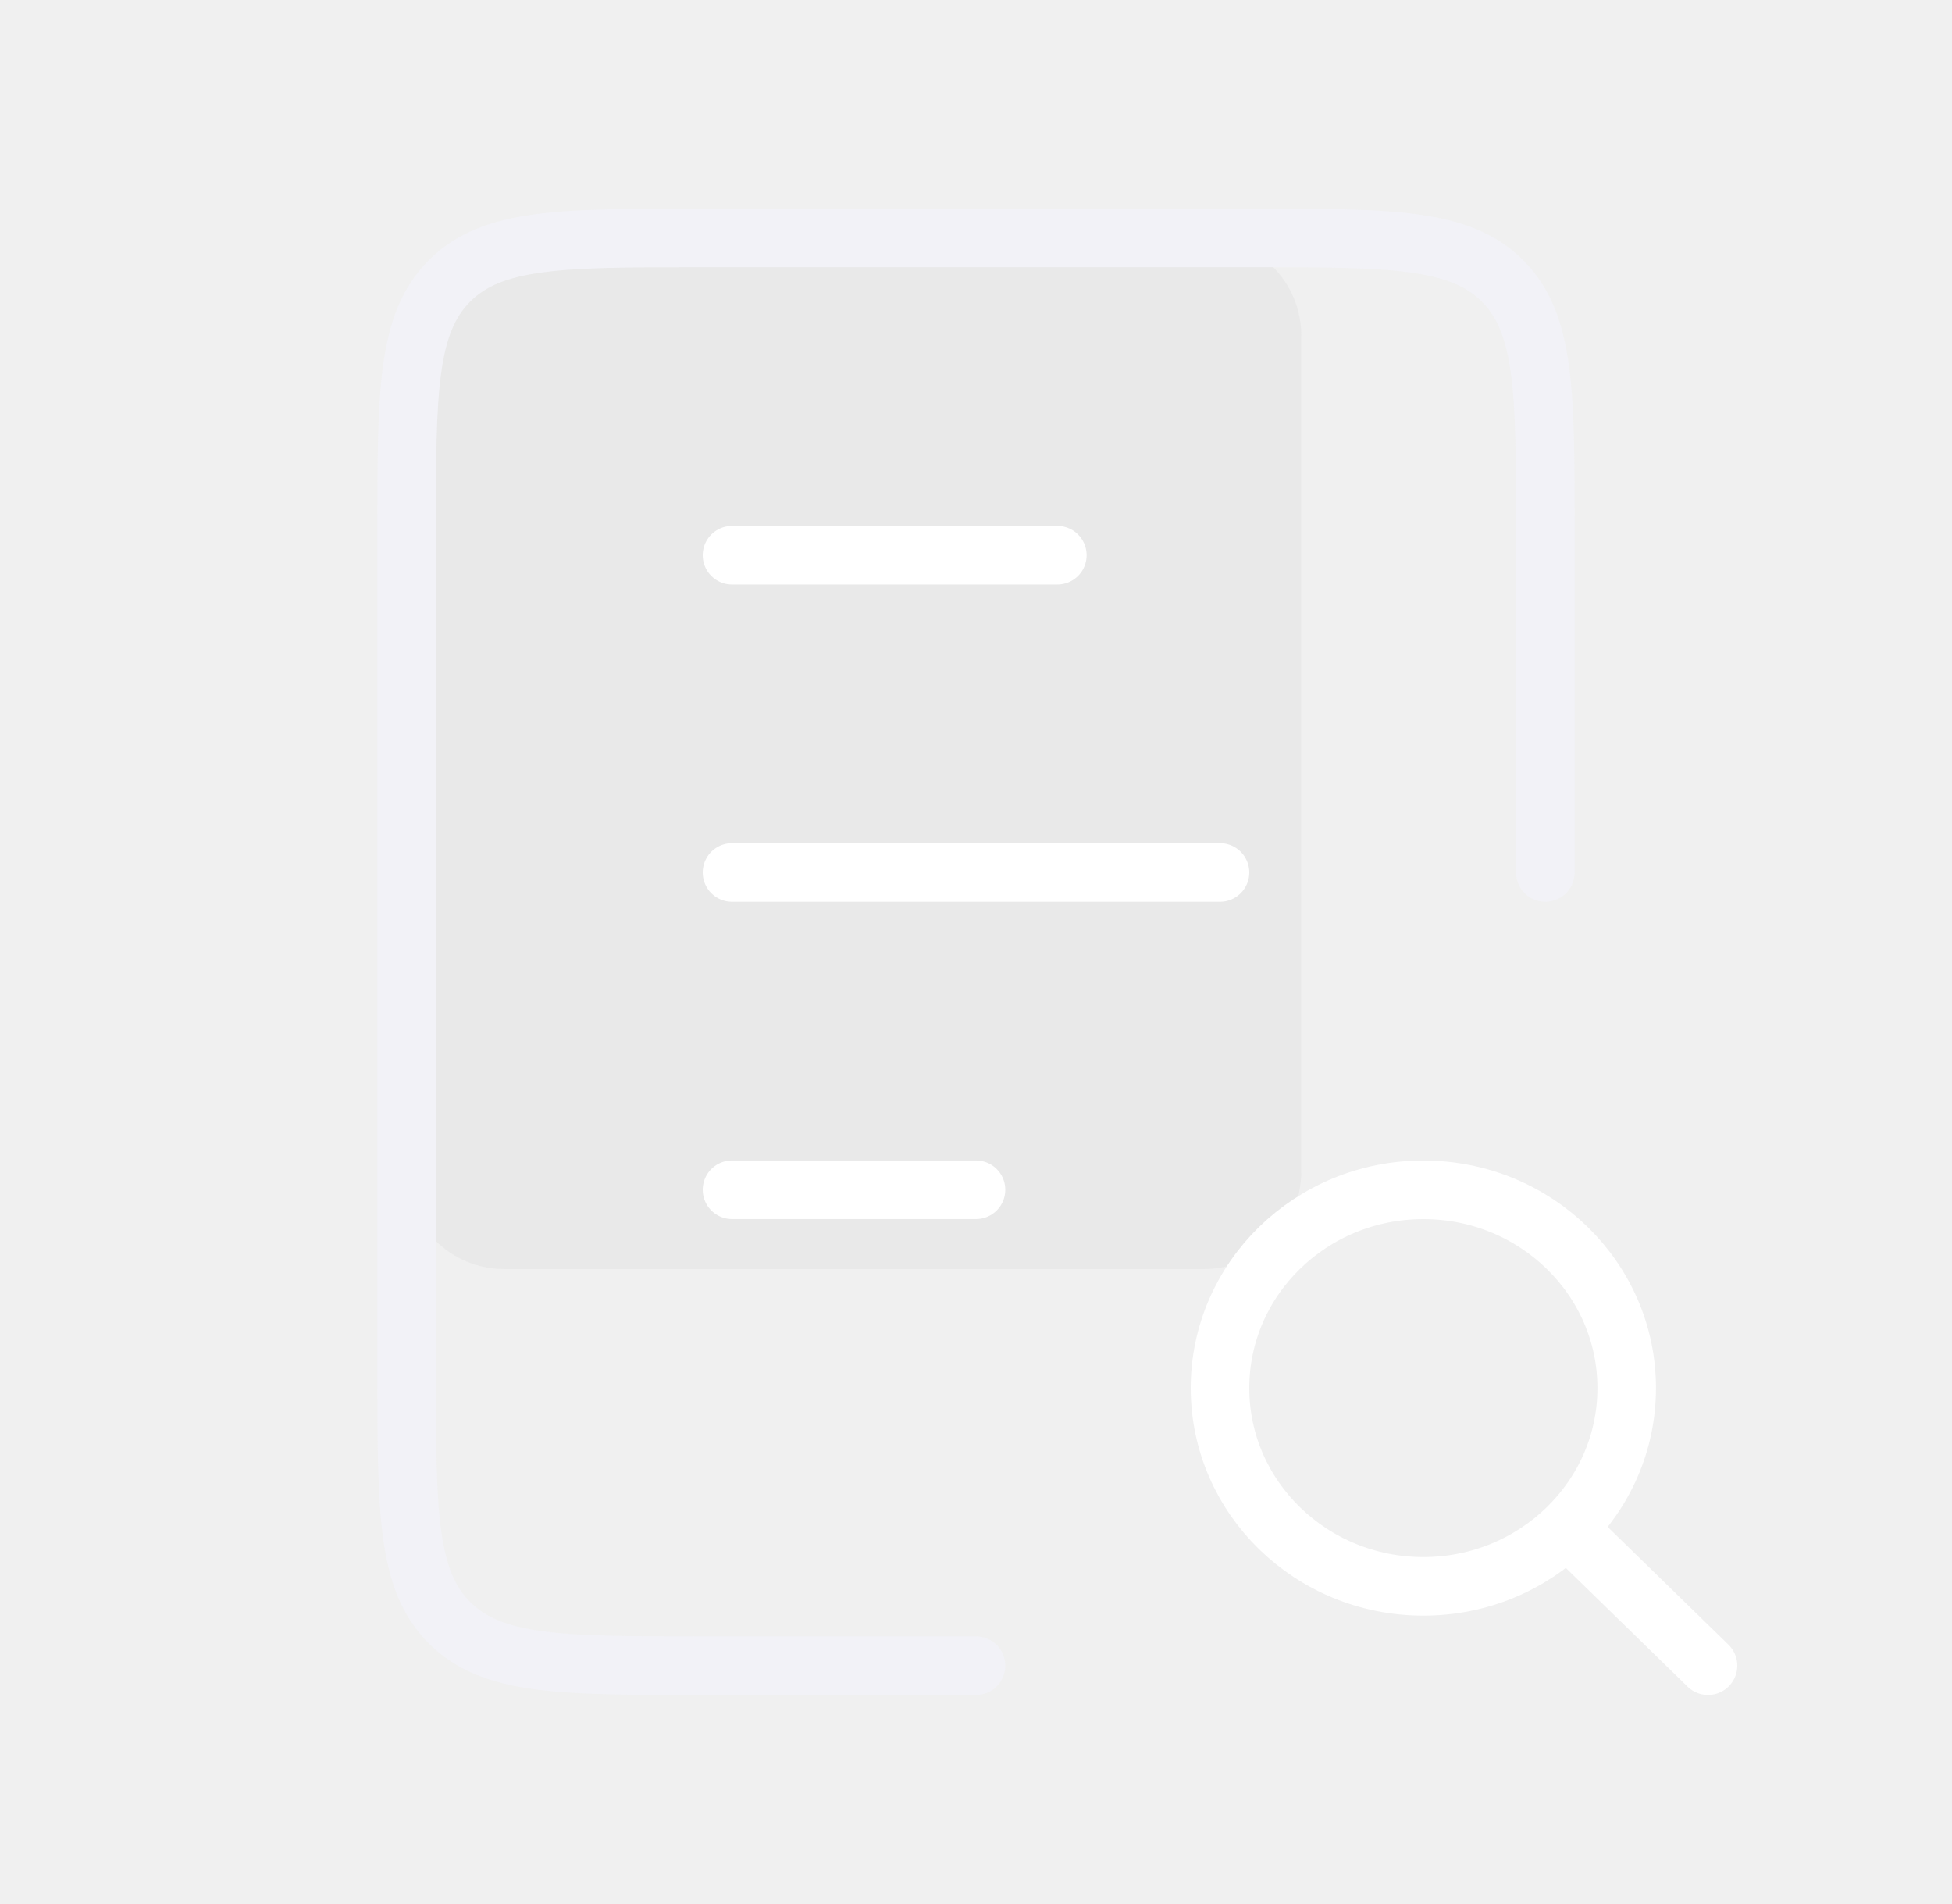
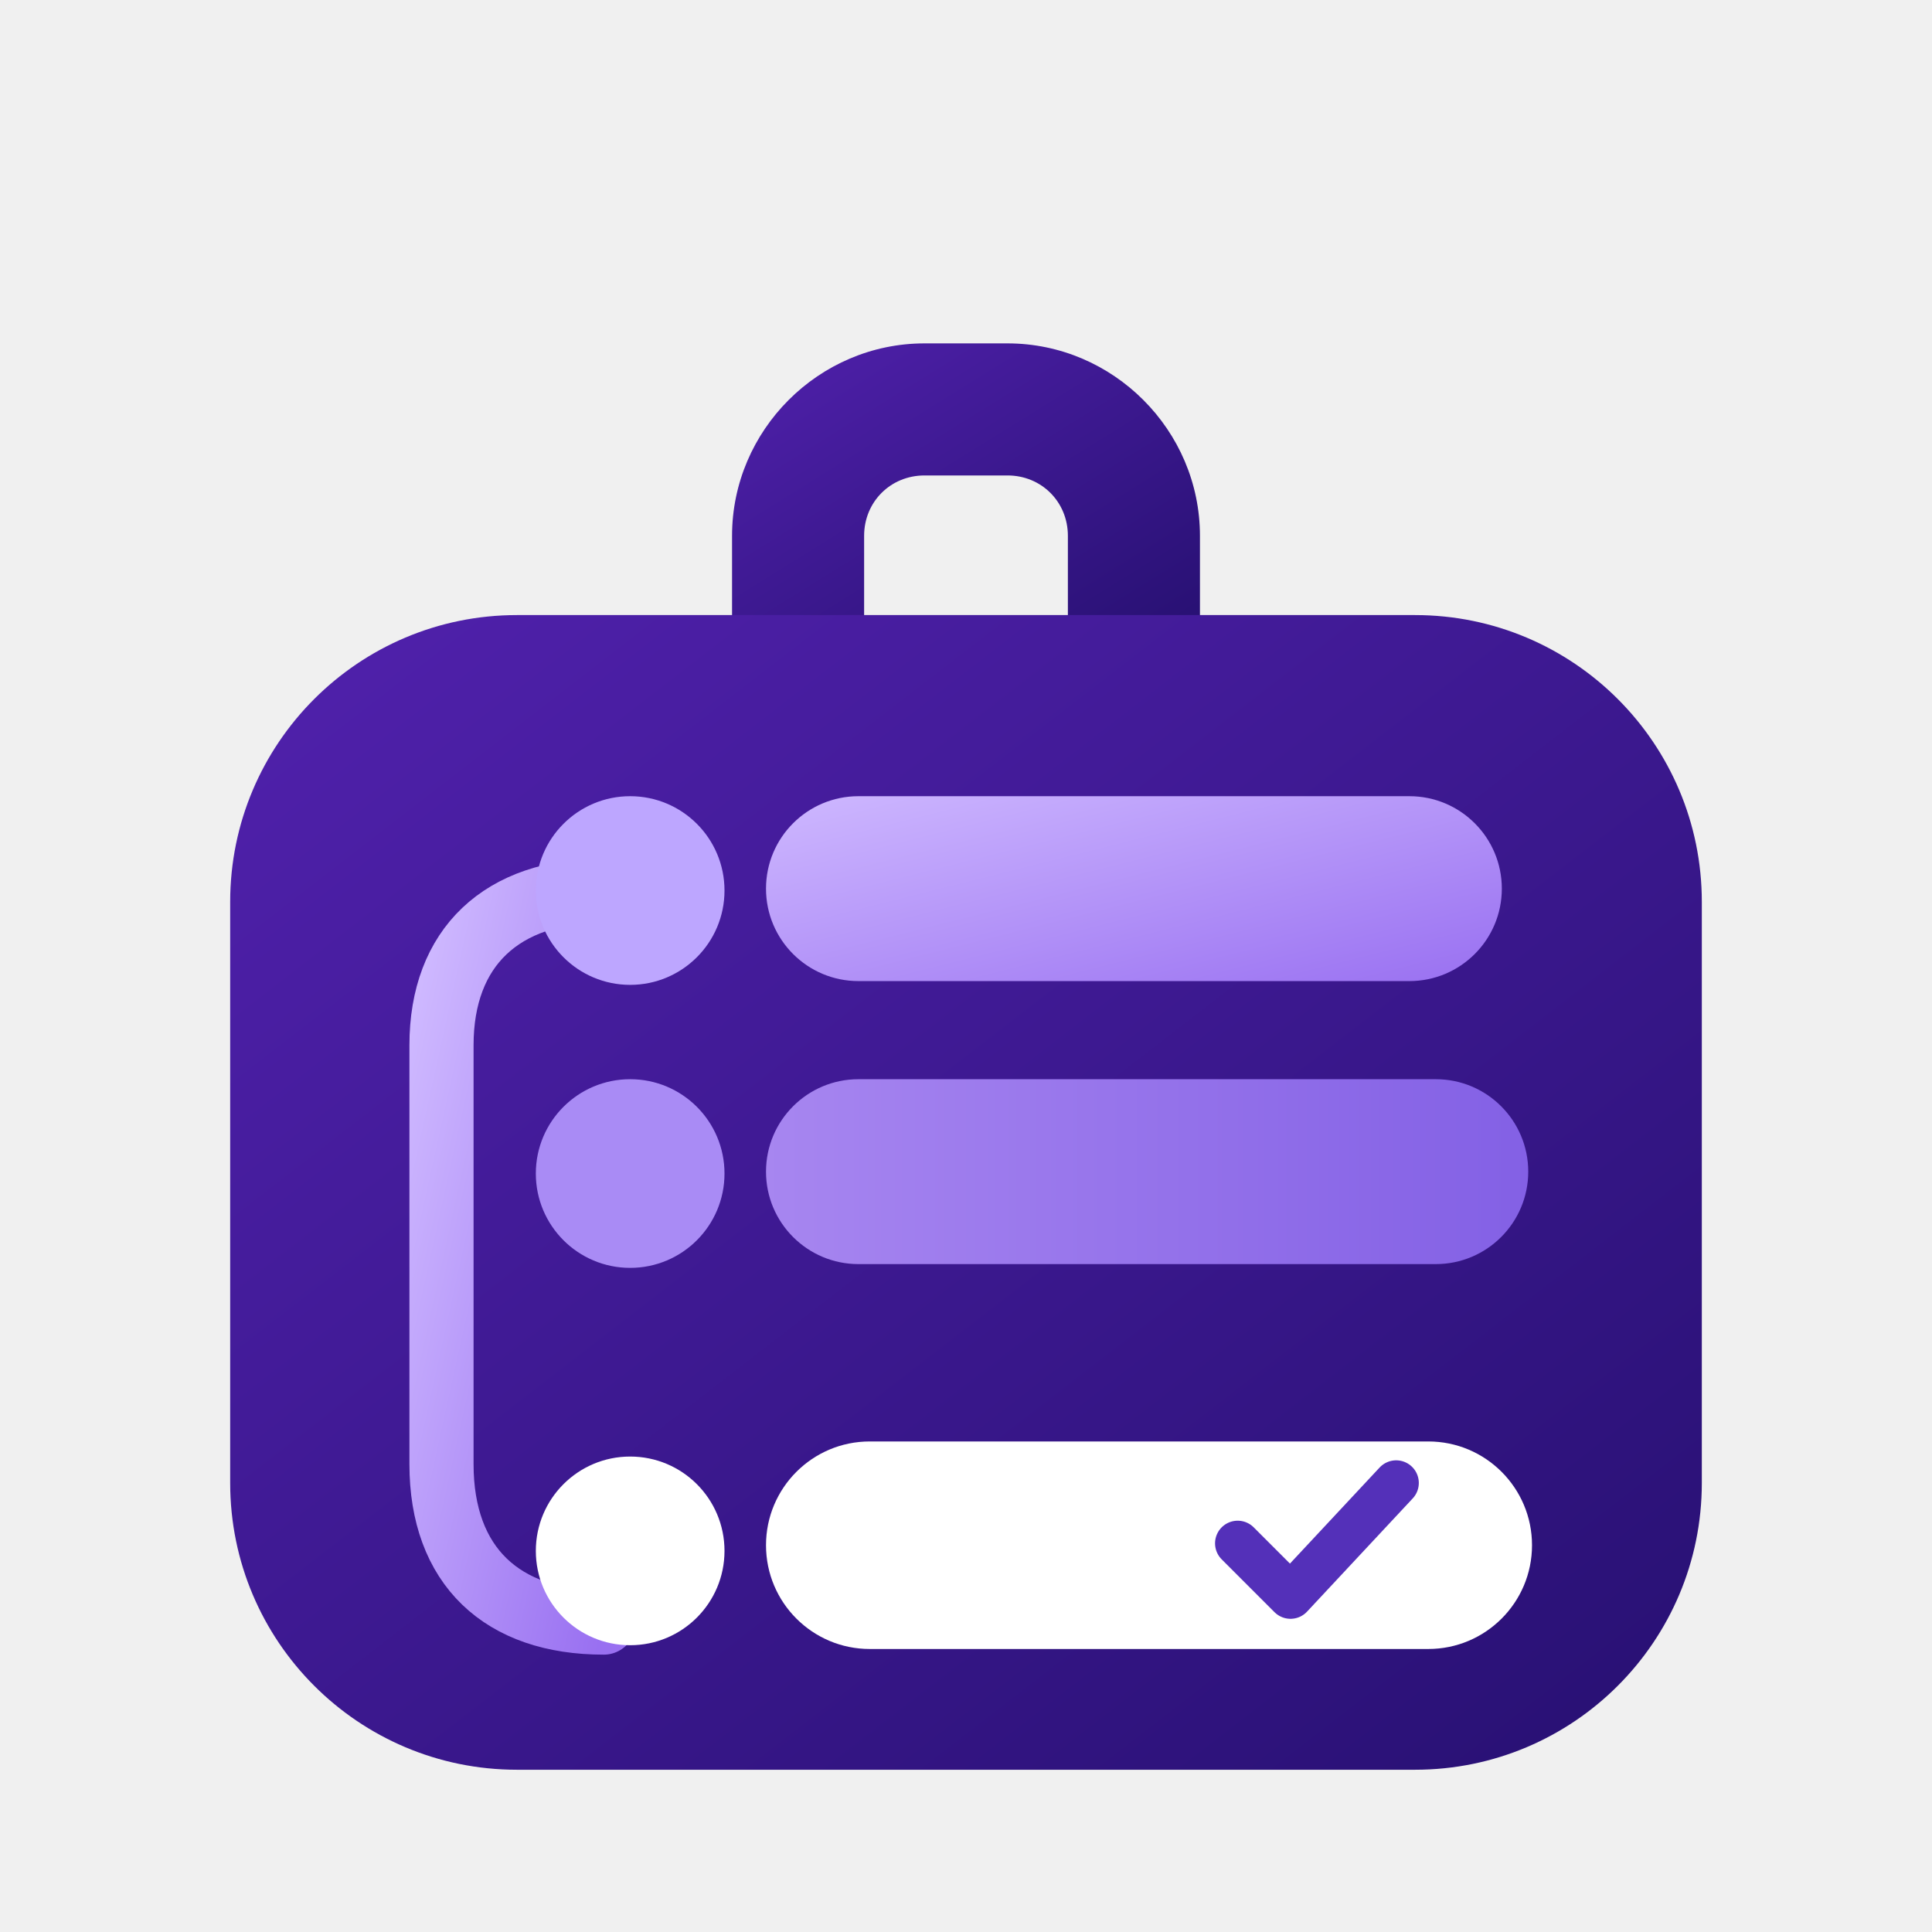
- <svg xmlns="http://www.w3.org/2000/svg" width="40" height="39" viewBox="0 0 40 39" fill="none">
-   <rect x="8.333" y="4.875" width="18.333" height="21.125" rx="2" fill="#D9D9D9" fill-opacity="0.3" />
-   <path d="M15 11.375L21.667 11.375" stroke-width="1.2" stroke-linecap="round" stroke="white" />
-   <path d="M15 24.375L20 24.375" stroke-width="1.2" stroke-linecap="round" stroke="white" />
-   <path d="M15 17.875L25 17.875" stroke-width="1.2" stroke-linecap="round" stroke="white" />
-   <path d="M31.667 17.875V10.875C31.667 8.047 31.667 6.632 30.788 5.754C29.909 4.875 28.495 4.875 25.667 4.875H14.333C11.505 4.875 10.091 4.875 9.212 5.754C8.333 6.632 8.333 8.047 8.333 10.875V28.125C8.333 30.953 8.333 32.368 9.212 33.246C10.091 34.125 11.505 34.125 14.333 34.125H20" stroke-width="1.2" stroke-linecap="round" stroke="#F2F2F7" />
-   <ellipse cx="29.167" cy="28.438" rx="4.167" ry="4.062" stroke="white" stroke-width="1.2" stroke-linecap="round" />
-   <path d="M35 34.125L32.5 31.688" stroke-width="1.2" stroke-linecap="round" stroke="white" />
+ <svg xmlns="http://www.w3.org/2000/svg" viewBox="0 0 512 512" role="img" aria-label="Job Application Tracker logo">
+   <defs>
+     <linearGradient id="body" x1="0" y1="0" x2="1" y2="1">
+       <stop offset="0" stop-color="#5121AD" />
+       <stop offset="1" stop-color="#271072" />
+     </linearGradient>
+     <linearGradient id="track" x1="0" y1="0" x2="1" y2="1">
+       <stop offset="0" stop-color="#CEB8FF" />
+       <stop offset="1" stop-color="#9970F1" />
+     </linearGradient>
+     <linearGradient id="bar" x1="0" y1="0" x2="1" y2="0">
+       <stop offset="0" stop-color="#A786F0" />
+       <stop offset="1" stop-color="#8360E5" />
+     </linearGradient>
+   </defs>
+   <path d="M194 168v-26c0-28 23-51 51-51h22c28 0 51 23 51 51v26h-35v-26c0-9-7-16-16-16h-22c-9 0-16 7-16 16v26z" fill="url(#body)" />
+   <rect x="61" y="163" width="390" height="306" rx="76" fill="url(#body)" />
+   <path d="M160 236c-27 0-43 15-43 41v111c0 27 16 42 43 42" stroke="url(#track)" stroke-width="17" fill="none" stroke-linecap="round" />
+   <circle cx="167" cy="236" r="25" fill="#BDA6FF" />
+   <circle cx="167" cy="311" r="25" fill="#A98BF5" />
+   <circle cx="167" cy="411" r="25" fill="#FFFFFF" />
+   <rect x="203" y="211" width="195" height="49" rx="24.5" fill="url(#track)" />
+   <rect x="203" y="286" width="202" height="49" rx="24.5" fill="url(#bar)" />
+   <rect x="203" y="382" width="203" height="55" rx="27.5" fill="#FFFFFF" />
+   <path d="m328 409 14 14 28-30" fill="none" stroke="#5430B9" stroke-width="12" stroke-linecap="round" stroke-linejoin="round" />
</svg>
